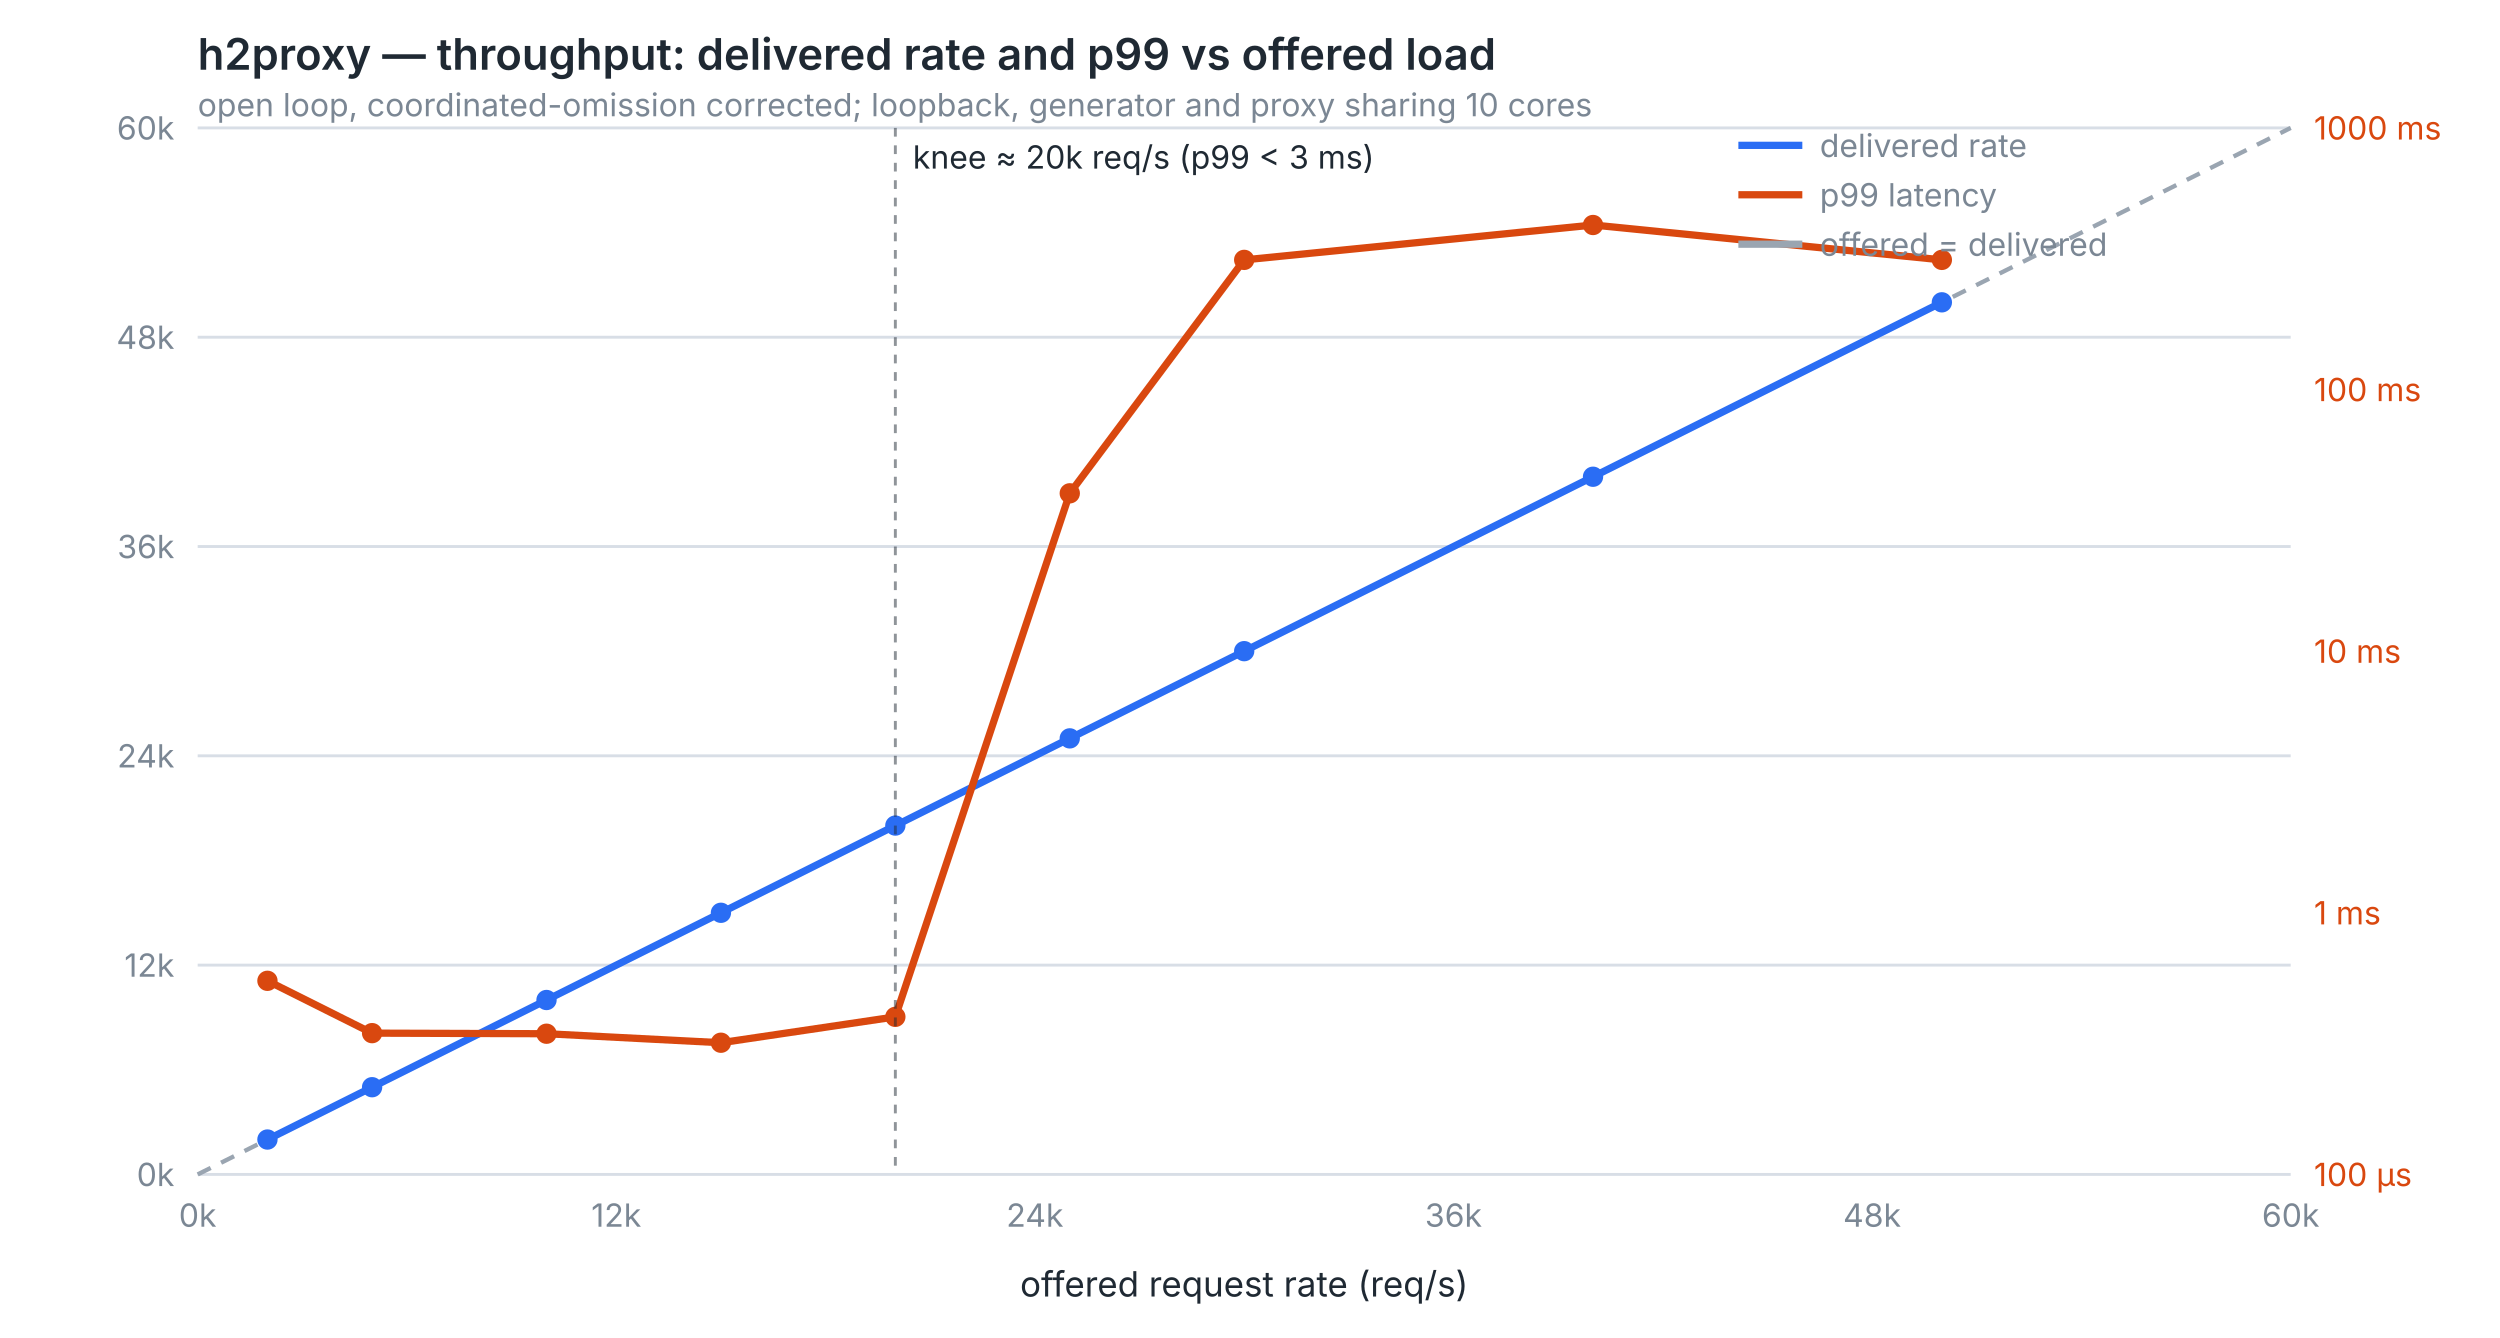
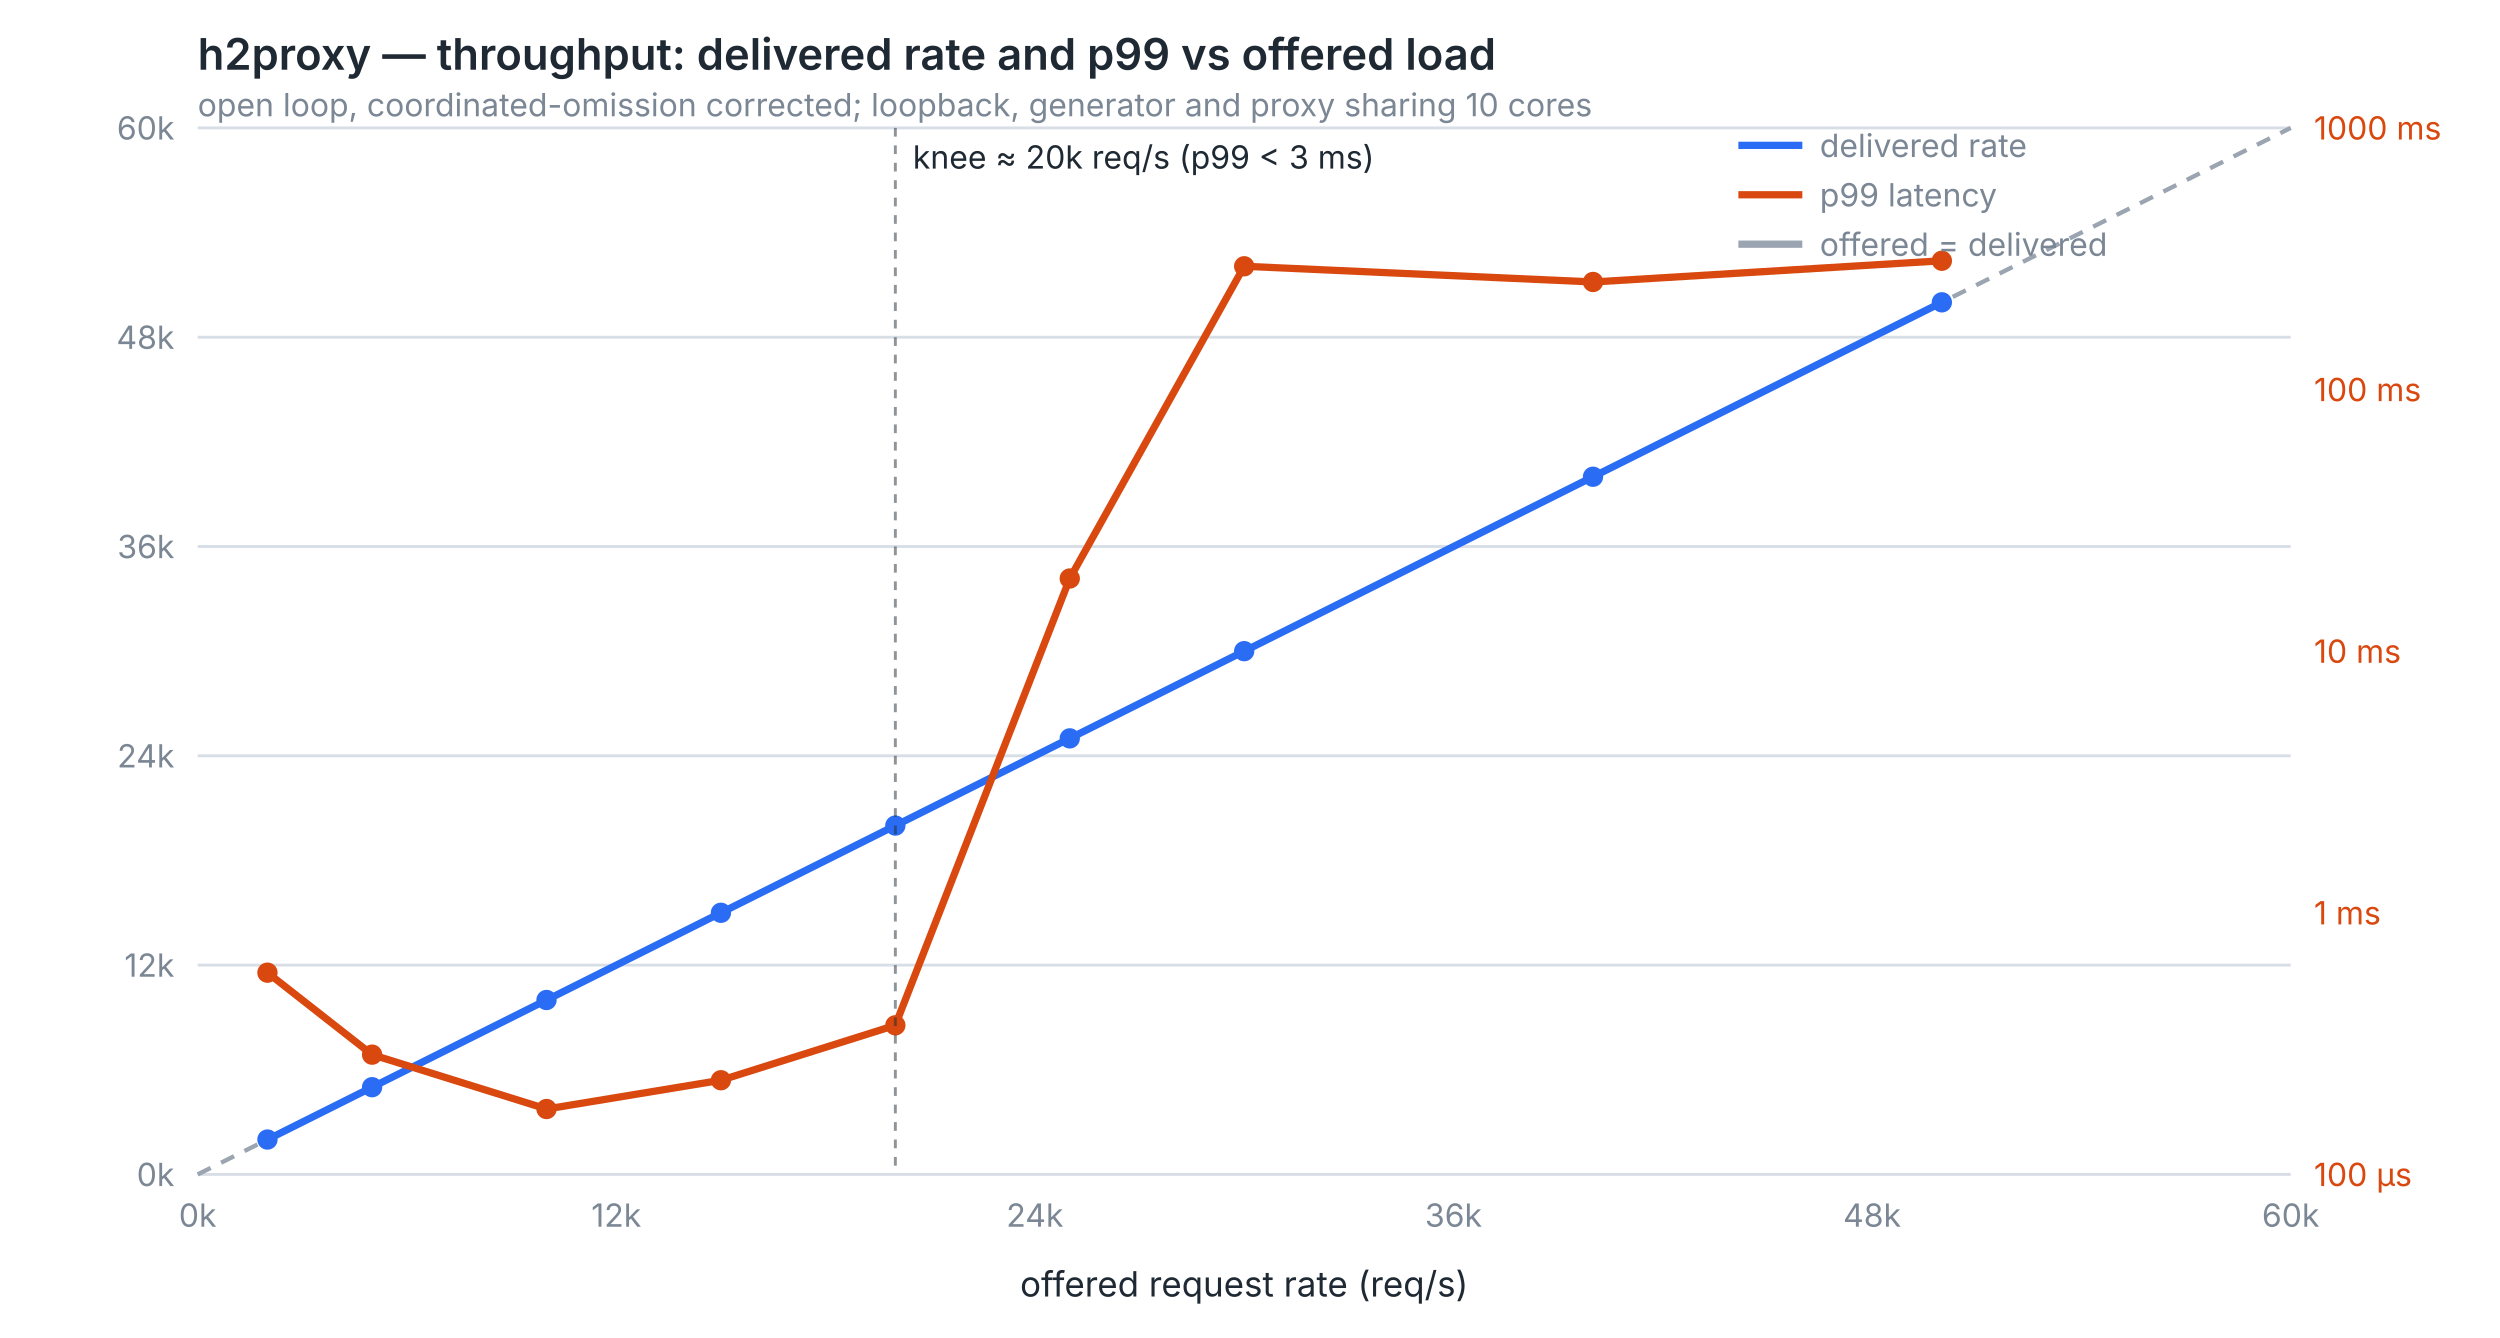
<svg xmlns="http://www.w3.org/2000/svg" viewBox="0 0 860 460" width="860" height="460" font-family="system-ui,-apple-system,sans-serif">
  <rect width="860" height="460" fill="none" />
  <text x="68" y="24" font-size="15" font-weight="600" fill="#1f2933">h2proxy — throughput: delivered rate and p99 vs offered load</text>
  <text x="68" y="40" font-size="11" fill="#7b8794">open loop, coordinated-omission corrected; loopback, generator and proxy sharing 10 cores</text>
  <line x1="68" y1="404.0" x2="788" y2="404.0" stroke="#d8dee6" stroke-width="1" />
  <text x="60" y="408.0" font-size="11" fill="#7b8794" text-anchor="end">0k</text>
  <line x1="68" y1="332.0" x2="788" y2="332.0" stroke="#d8dee6" stroke-width="1" />
  <text x="60" y="336.0" font-size="11" fill="#7b8794" text-anchor="end">12k</text>
  <line x1="68" y1="260.0" x2="788" y2="260.0" stroke="#d8dee6" stroke-width="1" />
  <text x="60" y="264.0" font-size="11" fill="#7b8794" text-anchor="end">24k</text>
  <line x1="68" y1="188.0" x2="788" y2="188.0" stroke="#d8dee6" stroke-width="1" />
  <text x="60" y="192.0" font-size="11" fill="#7b8794" text-anchor="end">36k</text>
  <line x1="68" y1="116.0" x2="788" y2="116.0" stroke="#d8dee6" stroke-width="1" />
  <text x="60" y="120.0" font-size="11" fill="#7b8794" text-anchor="end">48k</text>
  <line x1="68" y1="44.0" x2="788" y2="44.0" stroke="#d8dee6" stroke-width="1" />
  <text x="60" y="48.0" font-size="11" fill="#7b8794" text-anchor="end">60k</text>
  <text x="796" y="408.0" font-size="11" fill="#d9480f">100 µs</text>
  <text x="796" y="318.0" font-size="11" fill="#d9480f">1 ms</text>
  <text x="796" y="228.0" font-size="11" fill="#d9480f">10 ms</text>
  <text x="796" y="138.0" font-size="11" fill="#d9480f">100 ms</text>
  <text x="796" y="48.0" font-size="11" fill="#d9480f">1000 ms</text>
  <text x="68.0" y="422.0" font-size="11" fill="#7b8794" text-anchor="middle">0k</text>
  <text x="212.0" y="422.0" font-size="11" fill="#7b8794" text-anchor="middle">12k</text>
  <text x="356.0" y="422.0" font-size="11" fill="#7b8794" text-anchor="middle">24k</text>
  <text x="500.0" y="422.0" font-size="11" fill="#7b8794" text-anchor="middle">36k</text>
  <text x="644.0" y="422.0" font-size="11" fill="#7b8794" text-anchor="middle">48k</text>
  <text x="788.0" y="422.0" font-size="11" fill="#7b8794" text-anchor="middle">60k</text>
  <text x="428" y="446" font-size="12" fill="#1f2933" text-anchor="middle">offered request rate (req/s)</text>
  <line x1="68.0" y1="404.0" x2="788.0" y2="44.0" stroke="#9aa5b1" stroke-width="1.5" stroke-dasharray="5 4" />
  <path d="M92.0,392.0 L128.0,374.0 L188.0,344.0 L248.0,314.0 L308.0,284.0 L368.0,254.0 L428.0,224.0 L548.0,164.0 L668.0,104.0" fill="none" stroke="#2a6df4" stroke-width="2.5" />
-   <path d="M92.0,337.4 L128.0,355.4 L188.0,355.6 L248.0,358.7 L308.0,349.8 L368.0,169.7 L428.0,89.4 L548.0,77.4 L668.0,89.4" fill="none" stroke="#d9480f" stroke-width="2.5" />
+   <path d="M92.0,334.6 L128.0,362.8 L188.0,381.5 L248.0,371.6 L308.0,352.7 L368.0,199.0 L428.0,91.6 L548.0,97.0 L668.0,89.7" fill="none" stroke="#d9480f" stroke-width="2.5" />
  <circle cx="92.0" cy="392.0" r="3.5" fill="#2a6df4" />
  <circle cx="128.0" cy="374.0" r="3.5" fill="#2a6df4" />
  <circle cx="188.0" cy="344.0" r="3.5" fill="#2a6df4" />
  <circle cx="248.0" cy="314.0" r="3.5" fill="#2a6df4" />
  <circle cx="308.0" cy="284.0" r="3.5" fill="#2a6df4" />
  <circle cx="368.0" cy="254.0" r="3.5" fill="#2a6df4" />
  <circle cx="428.0" cy="224.0" r="3.5" fill="#2a6df4" />
  <circle cx="548.0" cy="164.0" r="3.5" fill="#2a6df4" />
  <circle cx="668.0" cy="104.0" r="3.5" fill="#2a6df4" />
-   <circle cx="92.0" cy="337.4" r="3.5" fill="#d9480f" />
-   <circle cx="128.0" cy="355.4" r="3.5" fill="#d9480f" />
-   <circle cx="188.0" cy="355.6" r="3.5" fill="#d9480f" />
-   <circle cx="248.0" cy="358.7" r="3.5" fill="#d9480f" />
-   <circle cx="308.0" cy="349.8" r="3.5" fill="#d9480f" />
-   <circle cx="368.0" cy="169.7" r="3.5" fill="#d9480f" />
-   <circle cx="428.0" cy="89.4" r="3.5" fill="#d9480f" />
-   <circle cx="548.0" cy="77.4" r="3.5" fill="#d9480f" />
-   <circle cx="668.0" cy="89.4" r="3.5" fill="#d9480f" />
+   <circle cx="92.0" cy="334.6" r="3.5" fill="#d9480f" />
+   <circle cx="128.0" cy="362.8" r="3.5" fill="#d9480f" />
+   <circle cx="188.0" cy="381.5" r="3.5" fill="#d9480f" />
+   <circle cx="248.0" cy="371.6" r="3.5" fill="#d9480f" />
+   <circle cx="308.0" cy="352.7" r="3.5" fill="#d9480f" />
+   <circle cx="368.0" cy="199.0" r="3.5" fill="#d9480f" />
+   <circle cx="428.0" cy="91.6" r="3.5" fill="#d9480f" />
+   <circle cx="548.0" cy="97.0" r="3.5" fill="#d9480f" />
+   <circle cx="668.0" cy="89.7" r="3.5" fill="#d9480f" />
  <line x1="308.0" y1="44" x2="308.0" y2="404" stroke="#1f2933" stroke-width="1" stroke-dasharray="3 3" opacity="0.5" />
  <text x="314.0" y="58" font-size="11" fill="#1f2933">knee ≈ 20k req/s (p99 &lt; 3 ms)</text>
  <line x1="598" y1="50" x2="620" y2="50" stroke="#2a6df4" stroke-width="2.5" />
  <text x="626" y="54" font-size="11" fill="#7b8794">delivered rate</text>
  <line x1="598" y1="67" x2="620" y2="67" stroke="#d9480f" stroke-width="2.5" />
  <text x="626" y="71" font-size="11" fill="#7b8794">p99 latency</text>
  <line x1="598" y1="84" x2="620" y2="84" stroke="#9aa5b1" stroke-width="2.5" />
  <text x="626" y="88" font-size="11" fill="#7b8794">offered = delivered</text>
</svg>
